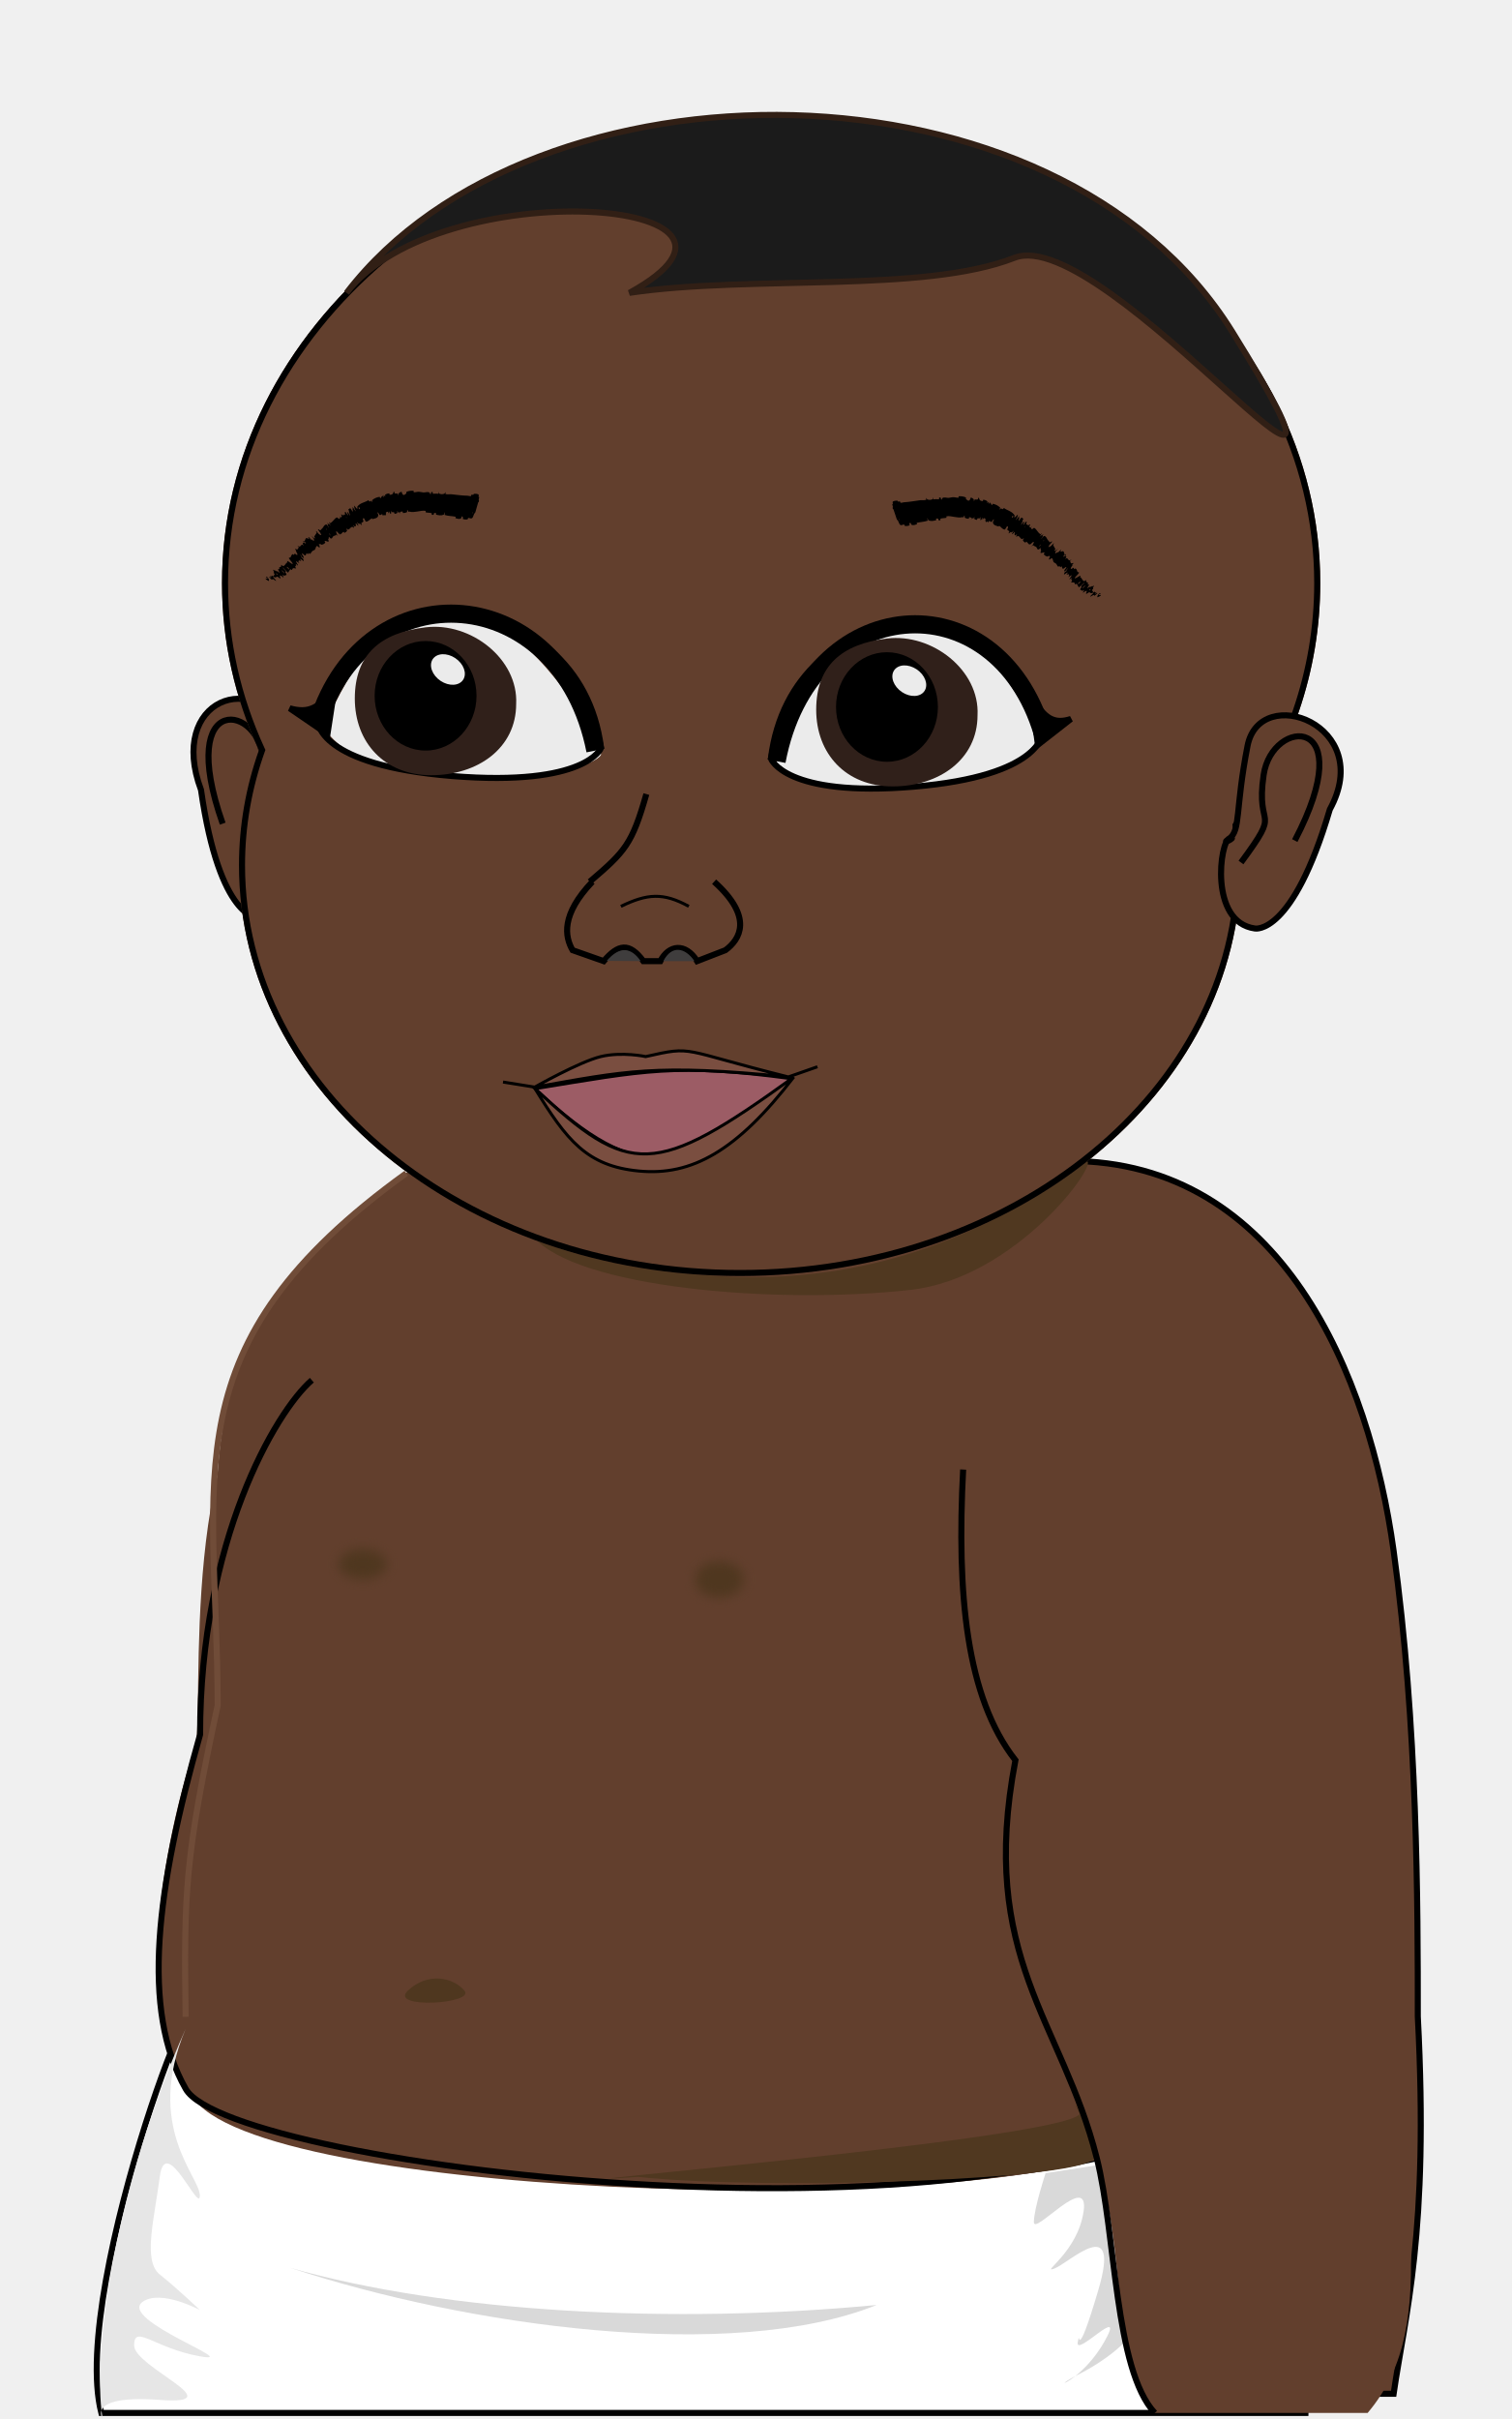
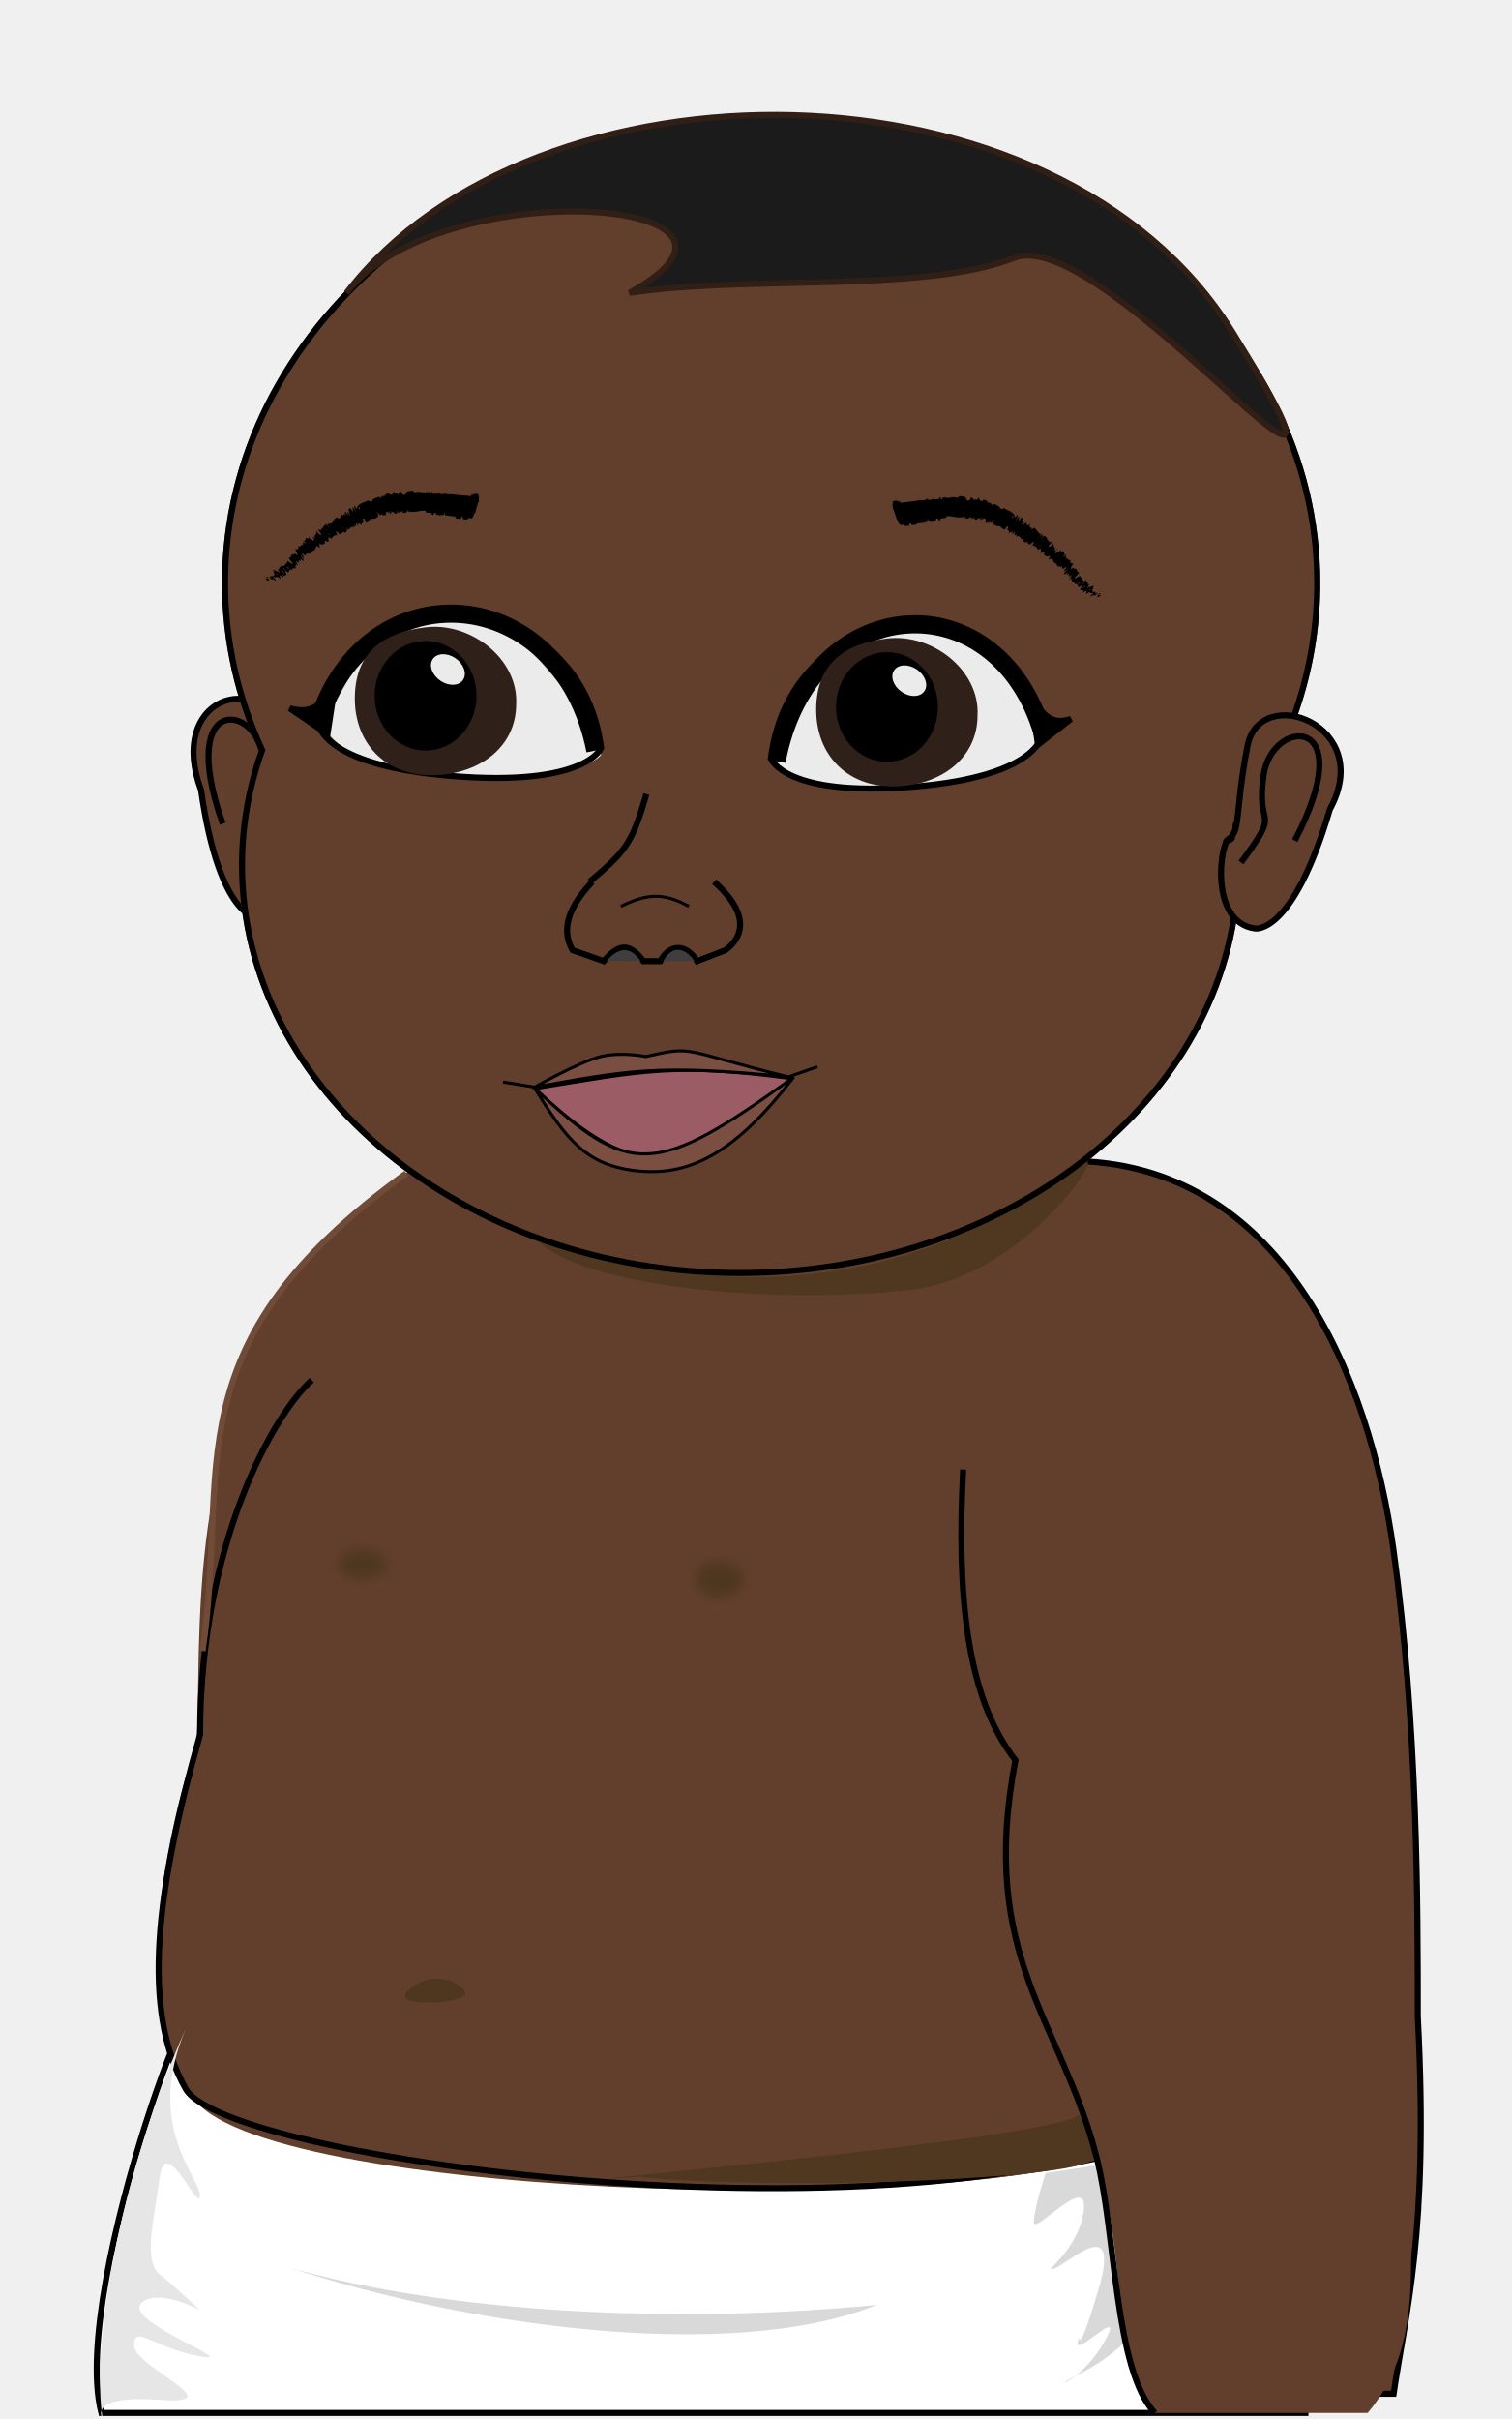
<svg xmlns="http://www.w3.org/2000/svg" width="250" height="400" viewBox="0 0 250 400" fill="none">
  <path d="M230.5 256.44C226.5 227.44 212 191.969 176.788 191.969H79.492L76.672 193.767C76.672 193.767 55.991 198.263 49.88 218.496C43.77 238.729 42.36 276.946 42.36 276.946C38.129 299.877 19.076 389.096 17.918 395.831C26.366 400.174 180.776 396.585 192.77 395.831H221.347H230.5C232.38 382.818 236.38 369.41 234.5 333.44C234.5 315.006 234.5 285.44 230.5 256.44Z" fill="#623F2D" stroke="black" />
  <path d="M179.7 192C177.464 191.875 145.51 224.972 88.2 204.5C95.32 212.928 128.195 215.788 150.607 213.292C168.141 211.34 181.936 192.125 179.7 192Z" fill="#503820" />
  <path d="M42.5 219C54.5 199 72.5 191 72.5 191L85.246 199.695L32.278 346.695C29.5 332.5 31.201 300.295 35 287C38.8 273.705 30.5 239 42.5 219Z" fill="#623F2D" />
  <path d="M16.758 399C11.342 377.737 36.937 313.073 30.749 339.064C24.561 365.056 207.438 371.092 202.771 342.725C198.104 314.358 217.359 360.901 215.923 399H16.758Z" fill="white" stroke="black" />
  <path d="M32.322 288.546C33.811 284.237 29.301 231.238 48.438 225.863C67.576 220.489 182.578 228.449 182.578 228.449C197.746 259.473 191.136 271.969 191.136 279.294C207.7 346.082 211.992 340.911 189.511 354.041C167.029 367.171 45.77 363.976 32.322 347.375C18.873 330.773 30.833 292.855 32.322 288.546Z" fill="#623F2D" />
  <path d="M51.578 228.222C45.5 233.5 33.093 254.937 33.093 286.823C25.875 312.277 23.242 332.301 30.723 345.424C38.204 358.546 170.729 374.521 203.434 345.651" stroke="black" />
  <path d="M67.466 329.162C70.738 326.072 74.945 326.955 76.815 329.162C78.685 331.369 64.193 332.252 67.466 329.162Z" fill="#4F371F" />
  <g filter="url(#filter0_f_739_754)">
    <ellipse cx="59.982" cy="258.662" rx="4" ry="2.5" fill="#4F371F" />
  </g>
  <g filter="url(#filter1_f_739_754)">
    <ellipse cx="118.982" cy="261.162" rx="4" ry="3" fill="#4F371F" />
  </g>
  <path d="M171 367.462C171 365.209 172.935 359.352 172.935 359.352L181.645 358L186 387.288C186 387.288 183.581 389.991 178.258 392.695C178.119 392.765 177.988 392.833 177.864 392.898C175.143 394.325 175.961 394.409 177.864 392.898C179.196 391.84 181.06 389.999 182.613 387.288C186.484 380.529 177.774 389.991 178.258 387.288C178.742 384.584 177.775 391.793 181.645 378.727C185.516 365.66 176.806 374.221 174.387 375.122C171.968 376.023 178.258 372.419 179.226 365.66C180.193 358.901 171 369.715 171 367.462Z" fill="#D9D9D9" />
  <path d="M178.603 349.194C178.682 349.316 178.673 349.441 178.581 349.569C179.529 351.474 181 354.682 181 356.687C181 360.434 127.332 362.311 105.577 359.965C79.171 361.773 175.504 353.875 178.581 349.569C177.758 347.913 177.329 347.24 178.603 349.194Z" fill="#503820" />
  <path d="M16.784 398.591C15.512 387.331 19.209 361.354 30.7 335.5C23.849 351.738 33.055 359.887 33.055 363.042C33.055 366.197 27.383 352.676 26.437 359.887C25.491 367.099 23.601 373.859 26.437 376.113C29.273 378.366 33.055 381.972 33.055 381.972C33.055 381.972 26.603 378.504 23.601 380.62C19.402 383.579 40.619 390.986 33.055 389.634C25.491 388.282 22.183 384.225 22.183 387.831C22.183 391.437 38.728 397.746 26.437 396.845C19.15 396.311 17.18 397.519 16.784 398.591C16.841 399.09 16.907 399.56 16.983 400C16.983 400 16.512 399.328 16.784 398.591Z" fill="#E6E6E6" />
  <path d="M215.726 398C217.592 382.545 209.471 347.435 204.997 338C208.641 354.331 211.061 361.636 209.195 365.273C207.33 368.909 203.17 371.182 202.198 373.455C201.226 375.727 208.729 370.273 211.061 373.455C213.394 376.636 209.195 378.909 209.195 378.909C209.195 378.909 203.131 379.364 199.866 383C196.601 386.636 209.195 380.727 209.195 385.273C209.195 389.818 207.796 388 202.198 392.091C196.601 396.182 206.397 393 203.598 394.591C200.799 396.182 198 398 198 398H215.726Z" fill="#D1D1D1" />
  <path d="M48 375C73.901 382.408 111.234 384.378 145 381.146C120.981 390.804 77.199 384.631 48 375Z" fill="#D9D9D9" />
  <path d="M169.658 286.984C161.04 271.718 159.927 261.114 161.741 240.312L214.831 224C225.46 261.563 230.691 282.216 230.665 320.062C230.665 361.75 239.127 383.717 226.2 399H190.7C183.004 385.735 187.066 376.25 180.835 354.047C173.086 326.435 165.24 311.585 169.658 286.984Z" fill="#623F2D" />
  <path d="M159.302 243C158.226 263.505 159.783 280.64 167.947 291.07C161.704 323.721 175.631 334.151 181.395 356.826C184.622 369.523 184.276 391.744 191 399" stroke="black" />
  <path d="M33.245 130.611C27.677 115.74 42.24 110.02 48.236 122.031L51.663 139.762C51.663 146.626 50.378 151.773 42.668 151.773C42.668 151.773 36.338 152.163 33.245 130.611Z" fill="#623F2D" stroke="black" />
  <path d="M36.831 136.197C28.932 113.78 43.472 116.522 43.495 126.128C43.517 135.734 39.576 130.714 45.118 140.982" stroke="black" />
  <mask id="path-19-inside-1_739_754" fill="white">
    <path d="M127.542 19.897C177.702 19.897 218.366 54.161 218.366 96.428C218.366 111.151 213.43 124.901 204.88 136.572C205.128 138.712 205.257 140.88 205.257 143.072C205.257 180.587 168.157 211 122.392 211C76.627 211 39.527 180.587 39.527 143.072C39.527 136.472 40.677 130.091 42.819 124.057C38.88 115.487 36.719 106.171 36.719 96.428C36.719 54.161 77.382 19.897 127.542 19.897Z" />
  </mask>
  <path d="M127.542 19.897C177.702 19.897 218.366 54.161 218.366 96.428C218.366 111.151 213.43 124.901 204.88 136.572C205.128 138.712 205.257 140.88 205.257 143.072C205.257 180.587 168.157 211 122.392 211C76.627 211 39.527 180.587 39.527 143.072C39.527 136.472 40.677 130.091 42.819 124.057C38.88 115.487 36.719 106.171 36.719 96.428C36.719 54.161 77.382 19.897 127.542 19.897Z" fill="#623F2D" />
  <path d="M127.542 19.897V18.897V19.897ZM218.366 96.428H219.366V96.428L218.366 96.428ZM204.88 136.572L204.073 135.981L203.841 136.298L203.886 136.687L204.88 136.572ZM205.257 143.072H206.257V143.072L205.257 143.072ZM122.392 211V212V211ZM39.527 143.072L38.527 143.072V143.072H39.527ZM42.819 124.057L43.762 124.392L43.898 124.009L43.728 123.64L42.819 124.057ZM36.719 96.428L35.719 96.428V96.428H36.719ZM127.542 19.897V20.897C177.317 20.897 217.366 54.867 217.366 96.429L218.366 96.428L219.366 96.428C219.366 53.456 178.087 18.897 127.542 18.897V19.897ZM218.366 96.428H217.366C217.366 110.92 212.509 124.466 204.073 135.981L204.88 136.572L205.686 137.163C214.351 125.336 219.366 111.382 219.366 96.428H218.366ZM204.88 136.572L203.886 136.687C204.13 138.789 204.257 140.919 204.257 143.072L205.257 143.072L206.257 143.072C206.257 140.84 206.125 138.634 205.873 136.457L204.88 136.572ZM205.257 143.072H204.257C204.257 179.858 167.8 210 122.392 210V211V212C168.515 212 206.257 181.316 206.257 143.072H205.257ZM122.392 211V210C76.985 210 40.527 179.858 40.527 143.072H39.527H38.527C38.527 181.316 76.27 212 122.392 212V211ZM39.527 143.072L40.527 143.072C40.527 136.589 41.657 130.322 43.762 124.392L42.819 124.057L41.877 123.723C39.698 129.861 38.527 136.354 38.527 143.072L39.527 143.072ZM42.819 124.057L43.728 123.64C39.847 115.195 37.719 106.02 37.719 96.428H36.719H35.719C35.719 106.321 37.914 115.78 41.911 124.475L42.819 124.057ZM36.719 96.428L37.719 96.429C37.719 54.867 77.767 20.897 127.542 20.897V19.897V18.897C76.997 18.897 35.719 53.456 35.719 96.428L36.719 96.428Z" fill="black" mask="url(#path-19-inside-1_739_754)" />
  <path d="M102.693 149.874C107.05 147.774 109.681 147.545 113.928 149.874" stroke="black" stroke-width="0.5" />
  <path d="M203.816 54.864C174.849 8.144 88.156 8.209 57.318 48.427C72.77 28.357 132.66 32.751 104.097 48.427C124.017 45.452 152.786 48.524 167.767 42.637C182.748 36.75 232.782 101.584 203.816 54.864Z" fill="#1B1B1B" stroke="#311F15" />
  <path d="M172.009 122.058C150.176 76.145 127.533 124.475 128.47 126.408C129.406 128.341 139.209 131.398 150.913 129.948C162.617 128.498 167.973 127.229 172.009 122.058Z" fill="#EBEBEB" />
  <path d="M53.536 120.456C73.198 73.846 100.169 123.348 99.386 124.841C98.603 126.334 90.302 129.337 76.475 128.64C62.649 127.944 57.785 125.669 53.536 120.456Z" fill="#EBEBEB" />
  <path d="M172.449 121.141C168.259 95.736 130.933 97.525 127.505 125.435C127.505 125.435 129.79 131.876 151.12 130.087C172.449 128.298 172.449 121.141 172.449 121.141Z" stroke="black" />
  <path d="M219.949 133.849C227.603 119.872 208.393 112.821 206.338 123.335C204.284 133.849 205.22 137.283 203.347 138.641C201.799 139.074 199.938 152.5 207.573 153.537C207.573 153.537 213.785 154.776 219.949 133.849Z" fill="#623F2D" />
  <path d="M203.347 138.641C201.799 139.074 199.938 152.5 207.573 153.537C207.573 153.537 213.785 154.776 219.949 133.849C227.603 119.872 208.393 112.821 206.338 123.335C204.284 133.849 205.22 137.283 203.347 138.641ZM203.347 138.641C204.896 138.209 201.475 140 203.347 138.641Z" stroke="black" />
  <path d="M128.442 125.872C133.799 97.636 164.795 95.491 172.449 121.226" stroke="black" stroke-width="3" />
  <path d="M177.13 118.886C174.418 119.751 172.696 118.956 170.576 115.004L171.668 123.155L177.13 118.886Z" fill="black" stroke="black" />
  <path d="M52.599 119.381C56.963 93.975 95.845 95.765 99.415 123.675C99.415 123.675 97.035 130.116 74.817 128.326C52.599 126.537 52.599 119.381 52.599 119.381Z" stroke="black" />
  <path d="M98.479 124.112C92.894 95.875 60.578 93.731 52.599 119.465" stroke="black" stroke-width="3" />
  <path d="M58.685 115.508C58.685 122.761 63.569 128.188 71.326 128.188C79.082 128.188 85.371 123.666 85.371 116.414C85.748 108.978 77.88 102.828 70.389 103.734C62.899 104.639 58.685 108.255 58.685 115.508Z" fill="#30201A" />
  <ellipse cx="8.427" cy="9.057" rx="8.427" ry="9.057" transform="matrix(-1 0 0 1 78.8163 105.998)" fill="black" />
  <path d="M47.917 117.125C51.017 117.99 52.985 117.196 55.408 113.244L54.16 121.395L47.917 117.125Z" fill="black" stroke="black" />
  <ellipse cx="2.264" cy="3.018" rx="2.264" ry="3.018" transform="matrix(-0.742447 0.669904 0.742447 0.669904 73.524 107.167)" fill="#EBEBEB" />
  <path d="M134.996 117.359C134.996 124.612 139.879 130.039 147.636 130.039C155.393 130.039 161.681 125.518 161.681 118.265C162.058 110.829 154.19 104.679 146.7 105.585C139.209 106.491 134.996 110.106 134.996 117.359Z" fill="#30201A" />
  <ellipse cx="8.427" cy="9.057" rx="8.427" ry="9.057" transform="matrix(-1 0 0 1 155.127 107.849)" fill="black" />
  <ellipse cx="2.264" cy="3.018" rx="2.264" ry="3.018" transform="matrix(-0.742447 0.669904 0.742447 0.669904 149.834 109.018)" fill="#EBEBEB" />
  <path d="M147.673 82.942C147.871 82.806 148.179 82.778 148.423 82.799C148.499 82.805 148.506 82.942 148.561 82.952C148.668 82.972 148.736 82.882 148.847 82.911C148.884 82.921 148.909 83.133 148.946 83.139C149.149 83.173 149.296 83.07 149.485 83.059C150.411 83.005 151.297 82.837 152.207 82.715C152.513 82.673 152.916 82.776 153.202 82.63C153.235 82.613 153.176 82.437 153.179 82.421C153.238 82.171 153.279 82.542 153.358 82.576C153.679 82.708 153.99 82.666 154.244 82.548C154.352 82.498 154.174 82.157 154.325 82.339C154.335 82.352 154.34 82.549 154.375 82.565C154.452 82.599 154.583 82.541 154.641 82.547C154.753 82.56 154.771 82.555 154.872 82.542C155.011 82.525 155.189 82.597 155.33 82.532C155.36 82.518 155.291 82.325 155.336 82.284C155.383 82.244 155.518 82.243 155.571 82.284C155.622 82.325 155.623 82.484 155.635 82.519C155.739 82.813 155.843 82.375 155.862 82.362C156.212 82.142 156.546 82.352 156.893 82.326C157.156 82.306 157.432 82.211 157.683 82.213C157.985 82.216 158.24 82.32 158.529 82.303C158.56 82.301 158.525 82.065 158.563 82.063C158.965 82.037 159.37 82.078 159.757 82.263C159.796 82.282 159.731 82.485 159.768 82.516C160.002 82.702 160.326 83.143 160.568 82.264C160.73 82.317 160.927 82.378 161.048 82.578C161.125 82.707 161.003 82.918 161.131 82.839C161.159 82.821 161.154 82.621 161.196 82.61C161.371 82.562 161.54 82.654 161.72 82.583C161.757 82.567 161.779 82.392 161.794 82.362C161.919 82.122 161.975 82.566 161.997 82.602C162.169 82.871 162.342 82.814 162.542 82.865C162.589 82.876 162.586 82.632 162.632 82.635C162.876 82.656 163.111 82.735 163.31 82.898C163.354 82.934 163.255 83.118 163.273 83.145C163.353 83.264 163.478 82.901 163.557 83.01C163.574 83.032 163.515 83.195 163.513 83.215C163.491 83.519 163.661 83.128 163.679 83.123C163.913 83.059 163.906 83.519 164.108 83.519C164.133 83.518 164.15 83.293 164.216 83.305C164.658 83.385 165.075 83.601 165.413 83.926C165.466 83.976 165.359 84.111 165.356 84.132C165.3 84.451 165.501 84.074 165.528 84.068C165.736 84.029 165.736 84.417 166.046 83.999C166.646 84.453 167.431 84.527 167.842 85.274C167.848 85.283 167.732 85.459 167.743 85.475C167.873 85.683 167.995 85.378 168.32 85.105C168.402 85.037 168.259 85.509 168.25 85.544C168.215 85.675 168.027 85.926 168.025 85.953C168.009 86.173 168.515 85.275 168.634 85.344C168.636 85.348 168.525 85.502 168.525 85.524C168.525 85.593 168.594 85.546 168.59 85.62C168.582 85.791 168.344 86.233 168.594 86.043C168.627 86.019 168.911 85.507 168.998 85.593C169.032 85.627 169.217 85.73 169.247 85.794C169.277 85.858 169.142 85.995 169.141 86.004C169.142 86.299 169.036 86.355 168.903 86.707C168.771 87.059 169.226 86.309 169.306 86.245C169.386 86.18 169.373 86.417 169.358 86.492C169.343 86.568 169.247 86.648 169.246 86.696C169.242 87.009 169.547 86.373 169.67 86.288C169.96 86.084 169.683 86.681 169.744 86.799C169.761 86.831 169.822 86.694 169.853 86.698C169.976 86.717 169.917 86.923 170.129 86.843C170.163 86.829 170.473 86.569 170.365 86.843C170.349 86.883 170.234 87 170.253 87.057C170.281 87.144 170.367 87.248 170.463 87.25C170.533 87.251 170.634 86.995 170.646 87.105C170.65 87.154 170.512 87.247 170.526 87.327C170.541 87.407 170.666 87.489 170.715 87.518C170.764 87.547 170.859 87.366 170.87 87.357C170.939 87.311 171.086 87.298 171.094 87.304C171.511 87.581 171.671 88.135 172.111 88.342C172.146 88.359 172.26 88.177 172.266 88.177C172.424 88.189 171.989 88.568 171.941 88.772C172.202 88.427 172.194 88.521 172.295 88.542C172.344 88.552 172.431 88.406 172.445 88.395C172.657 88.239 172.486 88.523 172.452 88.583C172.33 88.803 172.551 88.606 172.47 88.753C172.389 88.899 172.182 89.044 172.252 89.098C172.369 88.994 172.575 88.638 172.669 88.631C173.027 88.602 173.172 89.14 173.305 89.298C173.437 89.454 173.505 89.476 173.558 89.596C173.653 89.813 173.792 89.535 173.984 89.521C174.172 89.503 173.635 90.016 173.544 90.148C173.452 90.279 173.575 90.169 173.534 90.249C173.493 90.33 173.386 90.379 173.403 90.438C173.42 90.497 173.716 90.382 173.841 90.27C174.106 90.034 174.302 89.714 174.322 89.906C174.323 89.918 174.174 90.045 174.184 90.08C174.269 90.358 174.456 90.541 174.553 90.81C174.566 90.847 174.396 90.985 174.402 91.008C174.463 91.253 174.657 90.935 175.015 90.715C174.629 91.093 174.449 91.376 174.559 91.483C174.625 91.548 174.775 91.365 174.932 91.286C174.98 91.262 174.917 91.425 175.002 91.352C175.28 91.117 175.512 90.778 175.519 91.008C175.519 91.018 175.367 91.146 175.376 91.172C175.438 91.339 175.713 91.078 175.871 91.165C175.995 91.234 176.011 91.571 176.098 91.708C175.674 92.142 175.871 92.14 176.205 91.882C176.263 91.964 176.356 92.022 176.384 92.13C176.393 92.167 176.254 92.277 176.244 92.293C176.08 92.549 176.397 92.291 176.423 92.295C176.698 92.349 176.614 92.702 176.987 92.65C177.001 92.648 177.309 92.361 177.134 92.621C177.121 92.639 176.932 92.72 176.997 92.806C177.062 92.893 177.041 93.195 177.279 93.159C177.337 93.151 177.643 92.975 177.501 93.212C177.481 93.244 177.388 93.321 177.349 93.378C177.226 93.558 177.548 93.279 177.324 93.568C177.101 93.857 176.98 94.121 177.26 94.053C177.269 94.052 177.536 93.843 177.564 93.88C177.609 93.939 177.63 94.063 177.685 94.118C177.712 94.144 177.847 93.982 177.854 93.984C178.11 94.082 178.106 94.35 178.221 94.591C178.242 94.635 178.545 94.54 178.443 94.763C178.332 95.006 177.508 95.631 177.846 95.634C177.982 95.636 179.022 94.838 178.642 95.424C178.989 95.554 178.955 96.029 179.346 96.105C179.364 96.109 179.665 95.899 179.685 95.928C179.714 95.972 179.606 96.107 179.623 96.142C179.688 96.292 179.892 96.3 179.976 96.428C180.008 96.477 179.863 96.579 179.902 96.637C179.94 96.694 180.144 96.574 180.122 96.719C180.105 96.828 179.798 97.195 179.819 97.302C180.171 96.995 180.206 97.049 180.375 97.054C180.408 97.055 180.514 96.93 180.536 96.924C180.627 96.901 180.552 97.02 180.648 96.99C180.671 96.983 180.791 96.878 180.816 96.866C181.04 96.764 180.84 97.082 180.806 97.137C180.675 97.348 180.853 97.236 180.819 97.339C180.785 97.442 180.643 97.457 180.643 97.543C180.642 97.721 180.775 97.833 180.859 97.941C180.893 97.984 181.03 97.816 181.038 97.819C181.153 97.869 181.057 98.104 181.42 97.874C180.642 98.651 181.545 97.856 181.486 98.124C181.481 98.145 181.098 98.496 181.009 98.509C180.919 98.521 180.993 98.359 180.858 98.385C180.827 98.391 180.399 98.639 180.369 98.649C180.131 98.726 180.707 98.208 180.736 98.176C181.044 97.83 180.575 98.089 180.529 98.091C180.315 98.098 180.323 97.941 180.16 97.935C180.055 97.931 179.668 98.26 179.643 98.208C179.559 98.034 180.041 97.51 179.459 97.779C179.335 97.836 178.945 98.234 179.179 97.839C179.194 97.814 179.423 97.471 179.194 97.593C179.165 97.609 179.044 97.716 179.028 97.718C178.918 97.727 178.984 97.608 178.89 97.595C178.796 97.582 178.67 97.579 178.656 97.481C178.647 97.423 178.83 97.174 178.869 97.107C178.982 96.916 178.675 97.096 178.839 96.893C179.003 96.689 179.35 96.486 179.401 96.293C179.086 96.572 178.759 96.854 178.441 97.132C178.294 96.946 178.239 96.684 178.058 96.513C178.035 96.492 177.889 96.668 177.861 96.65C177.742 96.573 177.78 96.376 177.638 96.317C177.527 96.271 177.271 96.346 177.15 96.305C177.456 95.927 177.223 95.916 177.173 95.799C177.155 95.758 177.251 95.672 177.261 95.621C177.297 95.433 177.023 95.763 176.953 95.786C176.654 95.885 177.35 95.22 177.219 95.116C177.212 95.111 176.768 95.387 176.735 95.398C176.521 95.475 176.854 95.265 176.842 95.197C176.82 95.073 176.859 94.936 176.666 94.952C176.609 94.957 176.32 95.117 176.451 94.897C176.468 94.868 176.594 94.754 176.596 94.742C176.624 94.532 176.238 94.899 176.057 94.971C175.876 95.043 176.061 94.706 176.12 94.615C176.275 94.381 176.237 94.567 176.259 94.551C176.516 94.356 176.418 94.334 176.393 94.269C176.761 93.899 176.676 93.856 176.365 94.204C176.331 94.242 176.401 94.244 176.393 94.269C175.986 94.586 175.872 94.563 176.139 94.151C176.264 93.958 176.486 93.811 176.307 93.766C176.226 93.744 175.989 94.016 175.874 94.04C175.613 94.093 175.72 93.725 175.578 93.657C175.527 93.633 175.424 93.809 175.385 93.797C175.278 93.766 175.323 93.602 175.201 93.587C175.19 93.586 175.06 93.748 175.036 93.728C174.859 93.586 174.814 93.356 174.648 93.19C174.565 93.106 174.337 93.043 174.267 92.944C174.144 92.773 174.167 92.382 173.99 92.315C173.875 92.271 173.752 92.439 173.621 92.508C173.368 92.643 173.581 92.176 173.616 92.105C173.617 92.103 173.721 92.133 173.755 92.02C173.883 91.839 173.617 92.105 173.616 92.105C173.638 92.059 173.522 91.888 173.466 91.89C173.436 91.892 173.312 92.043 173.299 92.041C172.985 91.99 172.758 91.852 172.624 91.61C172.623 91.604 172.774 91.445 172.77 91.433C172.721 91.259 172.472 91.396 172.274 91.433C172.072 91.467 172.032 91.362 172.22 91.029C172.116 91.001 172.12 90.786 172.125 90.658C172.131 90.53 171.846 90.846 171.836 90.848C171.498 90.914 171.562 90.65 171.418 90.481C171.352 90.402 171.143 90.31 171.025 90.274C170.931 90.246 170.951 90.134 170.846 90.131C170.832 90.131 170.722 90.286 170.715 90.289C170.501 90.408 170.825 90.075 170.862 89.998C170.996 89.72 171.061 89.567 170.88 89.604C170.838 89.612 170.363 90.087 170.301 90.088C170.221 90.088 170.387 89.914 170.299 89.919C170.291 89.919 170.202 90.036 170.174 90.006C170.042 89.868 169.92 89.667 169.751 89.559C169.729 89.544 169.617 89.751 169.582 89.733C169.417 89.644 169.263 89.52 169.184 89.328C169.165 89.281 169.283 89.164 169.304 89.119C169.429 88.847 169.111 89.144 169.095 89.143C168.705 89.118 168.719 88.657 168.343 88.626C168.321 88.625 167.958 88.933 168.12 88.57C168.131 88.546 168.299 88.175 168.102 88.376C168.09 88.388 168.01 88.582 167.965 88.528C167.92 88.474 167.755 88.532 167.8 88.291C167.814 88.216 167.969 87.839 167.726 88.064C167.709 88.079 167.217 88.625 167.439 88.176C167.476 88.103 167.758 87.657 167.53 87.834C167.486 87.869 167.455 87.988 167.373 88.024C167.249 88.081 167.232 87.906 167.027 88.058C166.991 88.085 166.749 88.357 166.836 88.094C166.85 88.053 166.954 87.909 166.937 87.877C166.859 87.722 166.67 87.75 166.603 87.573C166.578 87.511 166.74 87.275 166.729 87.181C166.718 87.088 166.657 86.972 166.545 87.059C166.432 87.146 166.272 87.575 166.18 87.567C165.781 87.533 165.593 87.141 165.275 86.95C165.229 86.921 165.201 87.087 165.128 87.057C164.856 86.944 164.354 86.896 164.244 86.483C164.156 86.152 164.471 86.049 164.365 85.888C164.312 85.81 164.049 86.274 164.028 86.284C163.806 86.381 163.774 86.122 163.599 86.137C163.563 86.14 163.524 86.353 163.494 86.354C163.394 86.359 163.331 86.237 163.241 86.226C163.201 86.222 163.158 86.38 163.127 86.357C163.053 86.303 163.001 86.216 162.963 86.044C162.96 86.029 163.069 85.85 163.008 85.823C162.912 85.782 162.821 85.599 162.661 85.716C162.613 85.752 162.514 86.112 162.506 85.843C162.504 85.787 162.639 85.359 162.452 85.71C162.419 85.768 162.147 86.237 162.158 85.893C162.16 85.803 162.197 85.434 162.141 85.48C162.133 85.488 162.11 85.688 162.07 85.699C161.932 85.734 161.806 85.684 161.667 85.719C161.629 85.728 161.637 85.942 161.584 85.95C161.437 85.973 161.278 85.889 161.154 85.802C161.109 85.769 161.173 85.606 161.172 85.587C161.165 85.277 161.06 85.675 161.037 85.696C160.893 85.817 160.832 85.613 160.712 85.647C160.679 85.656 160.673 85.853 160.665 85.869C160.578 86.029 160.674 85.688 160.639 85.644C160.541 85.519 160.412 85.519 160.294 85.53C160.25 85.535 160.272 85.766 160.234 85.767C160.008 85.781 159.781 85.739 159.571 85.599C159.531 85.572 159.569 85.399 159.563 85.359C159.52 85.076 159.408 85.451 159.386 85.486C159.286 85.646 159.259 85.49 159.176 85.515C158.775 85.641 158.294 85.537 157.91 85.486C157.418 85.42 157.009 85.282 156.537 85.373C156.507 85.379 156.562 85.607 156.536 85.615C156.208 85.705 155.863 85.657 155.536 85.774C155.509 85.783 155.582 85.995 155.54 86.017C155.455 86.064 155.338 86.07 155.235 86.016C155.184 85.99 155.214 85.793 155.163 85.771C155.044 85.719 154.929 85.723 154.826 85.777C154.783 85.8 154.892 86.01 154.833 86.023C154.431 86.118 154.037 86.238 153.56 86.047C153.527 86.034 153.4 85.593 153.358 85.692C153.382 85.817 153.416 85.963 153.444 86.096C152.858 86.306 152.221 86.308 151.614 86.454C151.588 86.46 151.698 86.681 151.649 86.695C151.365 86.772 151.099 86.92 150.743 86.776C150.708 86.763 150.598 86.35 150.531 86.438C150.519 86.454 150.407 86.548 150.401 86.647C150.401 86.662 150.483 86.845 150.444 86.863C150.213 86.967 149.937 87.007 149.664 86.968C149.619 86.962 149.594 86.747 149.562 86.74C149.33 86.698 149.167 86.922 148.914 86.804C148.745 86.725 148.674 86.361 148.489 86.043C148.463 85.998 148.38 86.018 148.308 85.82C148.125 85.324 147.978 84.763 147.779 84.236C147.736 84.122 147.668 84.284 147.638 83.984C147.637 83.964 147.686 83.844 147.673 83.743C147.665 83.674 147.571 83.48 147.571 83.387C147.571 83.294 147.66 83.453 147.674 83.339C147.687 83.224 147.588 83.001 147.673 82.942ZM172.145 90.085C172.22 89.881 171.731 90.447 171.906 90.361C171.915 90.356 172.141 90.095 172.145 90.085ZM178.655 96.303C178.831 96.007 178.427 96.284 178.286 96.507C178.145 96.73 178.601 96.393 178.655 96.303ZM179.507 96.889C179.625 96.63 178.823 97.324 179.064 97.272C179.078 97.269 179.501 96.904 179.507 96.889ZM148.775 85.838C148.771 85.828 148.71 85.838 148.712 85.848C148.757 86.084 148.878 86.063 148.775 85.838ZM180.379 97.478C180.464 97.357 180.273 97.39 180.168 97.541C180.083 97.662 180.274 97.628 180.379 97.478ZM169.542 87.103C169.548 87.093 169.517 87.061 169.483 87.113C169.372 87.283 169.453 87.269 169.542 87.103ZM181.514 98.768C181.376 98.546 181.938 97.856 182.047 98.135C182.067 98.185 181.763 98.233 181.746 98.334C181.714 98.517 182.183 98.22 182.039 98.504C182.012 98.556 181.52 98.782 181.513 98.769C181.513 98.768 181.514 98.768 181.514 98.768ZM172.691 89.37C172.696 89.362 172.656 89.316 172.649 89.323C172.472 89.484 172.551 89.575 172.691 89.37ZM167.601 85.375C167.608 85.355 167.495 85.271 167.48 85.285C167.232 85.592 167.46 85.762 167.601 85.375ZM176.088 91.722C176.303 91.597 176.378 91.631 176.205 91.882C176.17 91.825 176.126 91.779 176.088 91.722Z" fill="black" />
  <path d="M79.143 81.773C78.942 81.647 78.637 81.632 78.397 81.665C78.321 81.674 78.32 81.811 78.266 81.824C78.163 81.849 78.091 81.761 77.983 81.796C77.947 81.808 77.93 82.02 77.893 82.028C77.695 82.07 77.544 81.974 77.358 81.971C76.442 81.957 75.563 81.824 74.658 81.731C74.361 81.7 73.961 81.814 73.675 81.676C73.642 81.66 73.697 81.483 73.693 81.466C73.629 81.218 73.597 81.59 73.519 81.626C73.213 81.769 72.899 81.732 72.647 81.62C72.539 81.572 72.709 81.228 72.563 81.414C72.553 81.426 72.551 81.624 72.517 81.64C72.44 81.675 72.313 81.621 72.257 81.628C72.147 81.643 72.129 81.639 72.029 81.627C71.891 81.612 71.716 81.687 71.576 81.625C71.546 81.611 71.613 81.417 71.567 81.377C71.521 81.337 71.386 81.337 71.336 81.379C71.286 81.421 71.287 81.58 71.275 81.615C71.176 81.91 71.072 81.474 71.052 81.461C70.707 81.245 70.373 81.457 70.037 81.431C69.778 81.411 69.505 81.316 69.258 81.316C68.966 81.318 68.71 81.42 68.426 81.398C68.396 81.396 68.434 81.16 68.397 81.157C68.004 81.127 67.606 81.159 67.221 81.334C67.183 81.352 67.241 81.556 67.204 81.587C66.971 81.766 66.635 82.197 66.425 81.309C66.264 81.357 66.069 81.411 65.943 81.606C65.862 81.732 65.975 81.947 65.852 81.863C65.824 81.844 65.837 81.644 65.796 81.631C65.626 81.577 65.456 81.661 65.282 81.581C65.247 81.564 65.233 81.388 65.219 81.357C65.106 81.112 65.032 81.553 65.009 81.588C64.826 81.848 64.66 81.782 64.461 81.821C64.415 81.831 64.43 81.587 64.384 81.587C64.146 81.594 63.906 81.66 63.702 81.81C63.657 81.844 63.744 82.033 63.725 82.059C63.641 82.172 63.538 81.803 63.454 81.906C63.437 81.927 63.486 82.094 63.486 82.114C63.491 82.418 63.347 82.017 63.329 82.011C63.103 81.932 63.08 82.392 62.879 82.378C62.854 82.376 62.851 82.15 62.786 82.158C62.354 82.205 61.914 82.394 61.566 82.689C61.511 82.735 61.607 82.878 61.609 82.899C61.642 83.221 61.471 82.83 61.445 82.821C61.246 82.765 61.212 83.153 60.935 82.713C60.314 83.116 59.53 83.125 59.064 83.833C59.058 83.842 59.159 84.026 59.146 84.042C58.998 84.239 58.9 83.926 58.602 83.625C58.526 83.55 58.632 84.032 58.638 84.068C58.662 84.2 58.828 84.466 58.829 84.494C58.828 84.713 58.398 83.776 58.278 83.834C58.275 83.837 58.373 84 58.371 84.022C58.366 84.09 58.302 84.037 58.3 84.111C58.297 84.281 58.494 84.742 58.26 84.532C58.23 84.505 57.99 83.971 57.895 84.05C57.858 84.082 57.662 84.17 57.628 84.23C57.594 84.29 57.716 84.439 57.716 84.449C57.694 84.741 57.794 84.805 57.897 85.168C58.001 85.528 57.611 84.743 57.537 84.671C57.464 84.6 57.459 84.835 57.469 84.911C57.478 84.987 57.565 85.076 57.563 85.124C57.544 85.434 57.293 84.775 57.178 84.679C56.906 84.452 57.129 85.071 57.057 85.184C57.038 85.215 56.988 85.073 56.956 85.075C56.831 85.084 56.871 85.294 56.671 85.195C56.638 85.178 56.354 84.891 56.44 85.173C56.452 85.213 56.556 85.34 56.534 85.395C56.5 85.478 56.408 85.573 56.314 85.565C56.245 85.56 56.165 85.297 56.145 85.405C56.137 85.453 56.267 85.557 56.245 85.636C56.223 85.715 56.09 85.787 56.037 85.813C55.985 85.838 55.907 85.649 55.895 85.64C55.831 85.588 55.683 85.563 55.675 85.569C55.245 85.804 55.044 86.338 54.583 86.511C54.547 86.524 54.449 86.333 54.442 86.333C54.287 86.329 54.686 86.745 54.719 86.952C54.488 86.585 54.488 86.68 54.387 86.69C54.338 86.695 54.264 86.543 54.251 86.531C54.054 86.357 54.202 86.654 54.23 86.716C54.335 86.945 54.131 86.73 54.201 86.883C54.27 87.034 54.463 87.198 54.39 87.244C54.282 87.13 54.106 86.759 54.014 86.743C53.667 86.679 53.459 87.216 53.324 87.354C53.183 87.496 53.114 87.511 53.054 87.625C52.944 87.831 52.828 87.543 52.641 87.511C52.452 87.479 52.945 88.035 53.025 88.174C53.105 88.312 52.991 88.193 53.025 88.277C53.058 88.36 53.163 88.418 53.139 88.476C53.116 88.534 52.828 88.396 52.713 88.275C52.469 88.018 52.297 87.684 52.264 87.873C52.262 87.884 52.4 88.023 52.387 88.057C52.283 88.324 52.086 88.487 51.971 88.744C51.956 88.78 52.113 88.932 52.106 88.954C52.028 89.19 51.862 88.857 51.521 88.61C51.875 89.018 52.029 89.316 51.908 89.416C51.835 89.477 51.701 89.282 51.549 89.191C51.504 89.163 51.554 89.33 51.476 89.251C51.219 88.992 51.014 88.637 50.99 88.863C50.99 88.873 51.131 89.014 51.12 89.038C51.047 89.198 50.795 88.915 50.633 88.987C50.505 89.044 50.465 89.376 50.37 89.503C50.759 89.969 50.559 89.954 50.245 89.671C50.179 89.749 50.079 89.802 50.045 89.905C50.033 89.941 50.162 90.062 50.171 90.079C50.315 90.347 50.021 90.063 49.994 90.065C49.719 90.094 49.776 90.451 49.411 90.367C49.398 90.364 49.114 90.053 49.269 90.325C49.28 90.343 49.461 90.441 49.391 90.52C49.321 90.6 49.32 90.9 49.08 90.85C49.023 90.838 48.729 90.641 48.854 90.887C48.871 90.92 48.958 91.004 48.992 91.064C49.101 91.253 48.802 90.949 49.003 91.254C49.203 91.559 49.304 91.832 49.031 91.74C49.023 91.737 48.774 91.508 48.743 91.542C48.695 91.597 48.665 91.718 48.606 91.767C48.579 91.79 48.456 91.619 48.449 91.62C48.187 91.697 48.181 91.954 48.037 92.194C48.01 92.24 47.718 92.119 47.803 92.348C47.896 92.598 48.667 93.287 48.332 93.261C48.198 93.252 47.224 92.374 47.559 92.986C47.204 93.087 47.211 93.554 46.808 93.606C46.79 93.609 46.506 93.376 46.484 93.403C46.453 93.445 46.549 93.587 46.531 93.621C46.455 93.763 46.252 93.755 46.16 93.875C46.124 93.921 46.261 94.034 46.218 94.088C46.176 94.142 45.983 94.006 45.994 94.151C46.003 94.261 46.282 94.65 46.254 94.754C45.926 94.421 45.887 94.472 45.719 94.463C45.687 94.461 45.59 94.328 45.569 94.321C45.48 94.29 45.546 94.414 45.454 94.377C45.431 94.368 45.32 94.254 45.295 94.24C45.082 94.12 45.251 94.456 45.283 94.513C45.398 94.732 45.229 94.607 45.255 94.712C45.282 94.817 45.422 94.844 45.416 94.929C45.404 95.105 45.264 95.206 45.173 95.306C45.136 95.346 45.012 95.168 45.003 95.17C44.886 95.211 44.964 95.452 44.621 95.194C45.338 96.029 44.498 95.167 44.537 95.437C44.541 95.459 44.895 95.838 44.984 95.857C45.072 95.877 45.01 95.71 45.142 95.746C45.173 95.755 45.58 96.036 45.609 96.049C45.84 96.144 45.304 95.583 45.278 95.549C44.997 95.181 45.444 95.476 45.49 95.481C45.701 95.506 45.705 95.35 45.867 95.357C45.972 95.361 46.332 95.719 46.361 95.669C46.459 95.501 46.018 94.942 46.576 95.257C46.695 95.324 47.054 95.749 46.85 95.339C46.837 95.313 46.634 94.954 46.852 95.094C46.88 95.112 46.992 95.229 47.008 95.232C47.117 95.249 47.059 95.126 47.153 95.121C47.248 95.116 47.373 95.123 47.394 95.028C47.406 94.971 47.243 94.709 47.209 94.64C47.11 94.44 47.402 94.644 47.254 94.43C47.105 94.214 46.776 93.984 46.74 93.789C47.032 94.091 47.336 94.397 47.631 94.7C47.788 94.531 47.872 94.264 48.06 94.114C48.084 94.095 48.216 94.281 48.246 94.266C48.369 94.2 48.345 94.002 48.49 93.955C48.603 93.919 48.851 94.015 48.973 93.985C48.697 93.585 48.929 93.594 48.987 93.482C49.007 93.442 48.919 93.349 48.912 93.299C48.892 93.108 49.139 93.457 49.207 93.486C49.5 93.606 48.862 92.885 48.997 92.795C49.004 92.79 49.424 93.102 49.456 93.116C49.662 93.211 49.348 92.973 49.364 92.907C49.394 92.787 49.366 92.648 49.555 92.681C49.611 92.69 49.886 92.874 49.772 92.644C49.757 92.614 49.641 92.491 49.639 92.479C49.626 92.269 49.982 92.666 50.156 92.752C50.33 92.839 50.171 92.49 50.118 92.395C49.983 92.149 50.007 92.337 49.986 92.319C49.746 92.104 49.845 92.091 49.874 92.029C49.537 91.63 49.624 91.596 49.906 91.967C49.937 92.007 49.868 92.003 49.874 92.029C50.252 92.379 50.37 92.362 50.139 91.929C50.031 91.726 49.822 91.56 50.004 91.529C50.086 91.515 50.301 91.805 50.412 91.838C50.666 91.915 50.587 91.541 50.731 91.487C50.784 91.467 50.873 91.65 50.913 91.642C51.02 91.621 50.988 91.455 51.109 91.451C51.12 91.451 51.237 91.622 51.261 91.605C51.444 91.482 51.513 91.253 51.694 91.098C51.782 91.023 52.011 90.982 52.087 90.89C52.22 90.732 52.225 90.343 52.405 90.294C52.523 90.259 52.632 90.435 52.758 90.515C53.001 90.669 52.831 90.183 52.802 90.11C52.801 90.107 52.693 90.13 52.669 90.014C52.557 89.822 52.8 90.11 52.802 90.11C52.783 90.062 52.91 89.904 52.964 89.912C52.994 89.916 53.105 90.077 53.118 90.076C53.431 90.054 53.66 89.941 53.814 89.711C53.816 89.705 53.679 89.535 53.684 89.523C53.75 89.352 53.989 89.507 54.184 89.56C54.379 89.613 54.426 89.512 54.265 89.166C54.369 89.148 54.381 88.936 54.385 88.809C54.389 88.682 54.645 89.021 54.656 89.024C54.98 89.123 54.945 88.849 55.106 88.691C55.182 88.615 55.389 88.548 55.508 88.523C55.602 88.504 55.591 88.392 55.694 88.399C55.708 88.4 55.804 88.563 55.811 88.567C56.012 88.705 55.718 88.345 55.688 88.266C55.578 87.978 55.522 87.823 55.702 87.873C55.743 87.885 56.177 88.397 56.239 88.403C56.32 88.409 56.169 88.222 56.258 88.234C56.265 88.234 56.344 88.359 56.376 88.331C56.521 88.203 56.651 88.019 56.825 87.927C56.848 87.915 56.943 88.131 56.978 88.115C57.143 88.046 57.314 87.931 57.41 87.746C57.433 87.7 57.326 87.573 57.309 87.527C57.209 87.244 57.499 87.569 57.515 87.569C57.898 87.581 57.914 87.126 58.299 87.124C58.321 87.124 58.66 87.46 58.527 87.086C58.518 87.061 58.381 86.678 58.559 86.895C58.57 86.908 58.634 87.108 58.682 87.059C58.73 87.009 58.887 87.083 58.861 86.84C58.853 86.763 58.727 86.377 58.952 86.621C58.968 86.638 59.413 87.222 59.23 86.756C59.2 86.679 58.956 86.211 59.17 86.407C59.211 86.445 59.231 86.566 59.31 86.609C59.431 86.675 59.462 86.502 59.651 86.672C59.684 86.702 59.902 86.995 59.835 86.726C59.825 86.683 59.734 86.532 59.753 86.501C59.84 86.355 60.025 86.399 60.109 86.227C60.139 86.166 59.998 85.918 60.017 85.826C60.036 85.734 60.108 85.621 60.212 85.718C60.317 85.814 60.442 86.255 60.533 86.255C60.922 86.258 61.156 85.876 61.481 85.713C61.529 85.689 61.545 85.856 61.619 85.832C61.891 85.742 62.412 85.727 62.544 85.326C62.655 85.002 62.35 84.876 62.466 84.723C62.524 84.649 62.755 85.13 62.776 85.141C62.993 85.253 63.046 84.996 63.218 85.023C63.253 85.029 63.278 85.244 63.307 85.247C63.407 85.258 63.478 85.141 63.569 85.136C63.61 85.135 63.642 85.295 63.675 85.274C63.754 85.225 63.813 85.14 63.863 84.971C63.868 84.956 63.769 84.77 63.832 84.748C63.934 84.712 64.033 84.535 64.187 84.662C64.233 84.7 64.31 85.065 64.334 84.797C64.339 84.741 64.229 84.306 64.396 84.667C64.425 84.727 64.673 85.21 64.684 84.866C64.686 84.775 64.67 84.405 64.725 84.454C64.732 84.462 64.744 84.664 64.784 84.676C64.921 84.718 65.05 84.675 65.189 84.716C65.226 84.728 65.207 84.941 65.261 84.951C65.408 84.982 65.575 84.904 65.705 84.822C65.752 84.791 65.695 84.626 65.697 84.607C65.718 84.297 65.806 84.7 65.828 84.721C65.968 84.849 66.04 84.647 66.16 84.685C66.193 84.695 66.191 84.892 66.199 84.909C66.28 85.072 66.197 84.728 66.234 84.685C66.338 84.564 66.47 84.568 66.589 84.583C66.633 84.589 66.603 84.819 66.642 84.822C66.871 84.843 67.104 84.808 67.321 84.673C67.362 84.647 67.328 84.474 67.335 84.433C67.386 84.152 67.49 84.529 67.511 84.565C67.61 84.728 67.641 84.572 67.725 84.599C68.13 84.733 68.622 84.635 69.01 84.588C69.51 84.526 69.92 84.388 70.399 84.477C70.429 84.482 70.376 84.711 70.402 84.719C70.738 84.808 71.079 84.756 71.414 84.869C71.441 84.878 71.371 85.091 71.414 85.112C71.501 85.158 71.619 85.162 71.723 85.106C71.773 85.079 71.74 84.883 71.79 84.86C71.906 84.806 72.023 84.808 72.127 84.86C72.172 84.883 72.066 85.094 72.126 85.106C72.536 85.195 72.93 85.305 73.406 85.101C73.439 85.087 73.554 84.643 73.599 84.742C73.579 84.867 73.549 85.014 73.525 85.147C74.114 85.34 74.756 85.322 75.367 85.446C75.392 85.452 75.29 85.677 75.34 85.688C75.628 85.755 75.896 85.892 76.247 85.735C76.282 85.72 76.376 85.303 76.446 85.388C76.458 85.404 76.574 85.494 76.584 85.592C76.585 85.607 76.509 85.793 76.55 85.81C76.785 85.904 77.059 85.933 77.331 85.882C77.375 85.874 77.391 85.658 77.423 85.65C77.652 85.598 77.824 85.815 78.07 85.686C78.235 85.599 78.29 85.233 78.461 84.906C78.485 84.86 78.568 84.876 78.632 84.676C78.792 84.172 78.915 83.605 79.09 83.07C79.128 82.954 79.202 83.112 79.219 82.812C79.22 82.791 79.167 82.674 79.175 82.573C79.18 82.503 79.265 82.305 79.262 82.213C79.258 82.12 79.176 82.283 79.158 82.17C79.141 82.055 79.229 81.828 79.143 81.773ZM54.41 88.239C54.353 88.029 54.793 88.634 54.624 88.534C54.616 88.528 54.413 88.249 54.41 88.239ZM47.484 93.856C47.33 93.548 47.711 93.856 47.834 94.089C47.958 94.321 47.531 93.949 47.484 93.856ZM46.592 94.371C46.494 94.104 47.239 94.858 47.004 94.787C46.991 94.783 46.597 94.386 46.592 94.371ZM78.168 84.714C78.172 84.705 78.233 84.712 78.231 84.722C78.196 84.959 78.076 84.944 78.168 84.714ZM45.682 94.885C45.607 94.758 45.798 94.803 45.891 94.963C45.964 95.091 45.776 95.044 45.682 94.885ZM57.232 85.504C57.228 85.494 57.261 85.464 57.291 85.519C57.387 85.698 57.306 85.678 57.232 85.504ZM44.463 96.074C44.616 95.865 44.107 95.135 43.979 95.403C43.956 95.451 44.254 95.523 44.264 95.625C44.283 95.81 43.838 95.477 43.961 95.771C43.984 95.824 44.456 96.088 44.464 96.075C44.464 96.075 44.464 96.075 44.463 96.074ZM53.927 87.48C53.923 87.471 53.967 87.428 53.974 87.436C54.137 87.611 54.048 87.697 53.927 87.48ZM59.297 83.953C59.292 83.932 59.414 83.857 59.426 83.873C59.647 84.2 59.406 84.351 59.297 83.953ZM50.379 89.517C50.175 89.376 50.095 89.406 50.245 89.671C50.286 89.616 50.337 89.571 50.379 89.517Z" fill="black" />
  <path d="M97.98 145.798C92.779 151.265 93.406 154.862 94.703 157.119L99.853 158.931C102.263 156.109 104.066 155.761 106.407 158.931H109.216C110.621 156.213 113.347 155.828 115.302 158.931L119.984 157.119C122.378 155.353 124.697 151.706 118.111 145.798" stroke="black" />
  <path d="M100.352 158.886C102.511 156.355 104.431 156.674 105.97 158.931L100.352 158.886Z" fill="#3F3D3D" />
  <path d="M109.715 158.931C111.119 156.213 113.326 156.674 114.865 158.931L109.715 158.931Z" fill="#3F3D3D" />
  <path d="M214.152 138.997C225.2 117.861 210.407 118.619 209.003 128.128C207.598 137.638 212.223 133.198 205.257 142.62" stroke="black" />
  <path d="M97.543 145.798C103.41 140.782 104.543 139.607 106.906 131.307" stroke="black" />
  <path d="M88.494 180.024C106.483 177.082 111.953 175.812 130.843 178.359C114.331 194.685 105.864 196.483 88.494 180.024Z" fill="#9C5C65" stroke="black" stroke-width="0.5" />
  <path d="M131.288 178.095C108.204 194.804 104.145 194.624 88.494 180.024C93.724 188.508 97.026 192.824 105.7 193.641C114.373 194.457 121.836 190.391 131.288 178.095Z" fill="#7A4E40" stroke="black" stroke-width="0.5" />
  <path d="M130.393 178.08C112.139 173.538 114.963 172.885 106.796 174.713C106.796 174.713 102.864 173.871 99.368 174.713C95.872 175.554 88.443 179.764 88.443 179.764C103.329 177.135 108.389 175.858 130.393 178.08Z" fill="#7A4E40" />
  <path d="M83.2 178.922L88.443 179.764M88.443 179.764C103.329 177.135 108.389 175.858 130.393 178.08M88.443 179.764C88.443 179.764 95.872 175.554 99.368 174.713C102.864 173.871 106.796 174.713 106.796 174.713C114.963 172.885 112.139 173.538 130.393 178.08M130.393 178.08L135.2 176.396" stroke="black" stroke-width="0.5" />
-   <path d="M67.2 194C27.7 222.5 35.939 243.736 36.004 282C30.504 307.5 30.436 313.142 30.7 333.5" stroke="#704C38" />
+   <path d="M67.2 194C27.7 222.5 38 243 33.5 273" stroke="#704C38" />
  <defs>
    <filter id="filter0_f_739_754" x="54.082" y="254.262" width="11.8" height="8.8" filterUnits="userSpaceOnUse" color-interpolation-filters="sRGB">
      <feFlood flood-opacity="0" result="BackgroundImageFix" />
      <feBlend mode="normal" in="SourceGraphic" in2="BackgroundImageFix" result="shape" />
      <feGaussianBlur stdDeviation="0.95" result="effect1_foregroundBlur_739_754" />
    </filter>
    <filter id="filter1_f_739_754" x="113.082" y="256.262" width="11.8" height="9.8" filterUnits="userSpaceOnUse" color-interpolation-filters="sRGB">
      <feFlood flood-opacity="0" result="BackgroundImageFix" />
      <feBlend mode="normal" in="SourceGraphic" in2="BackgroundImageFix" result="shape" />
      <feGaussianBlur stdDeviation="0.95" result="effect1_foregroundBlur_739_754" />
    </filter>
  </defs>
</svg>
